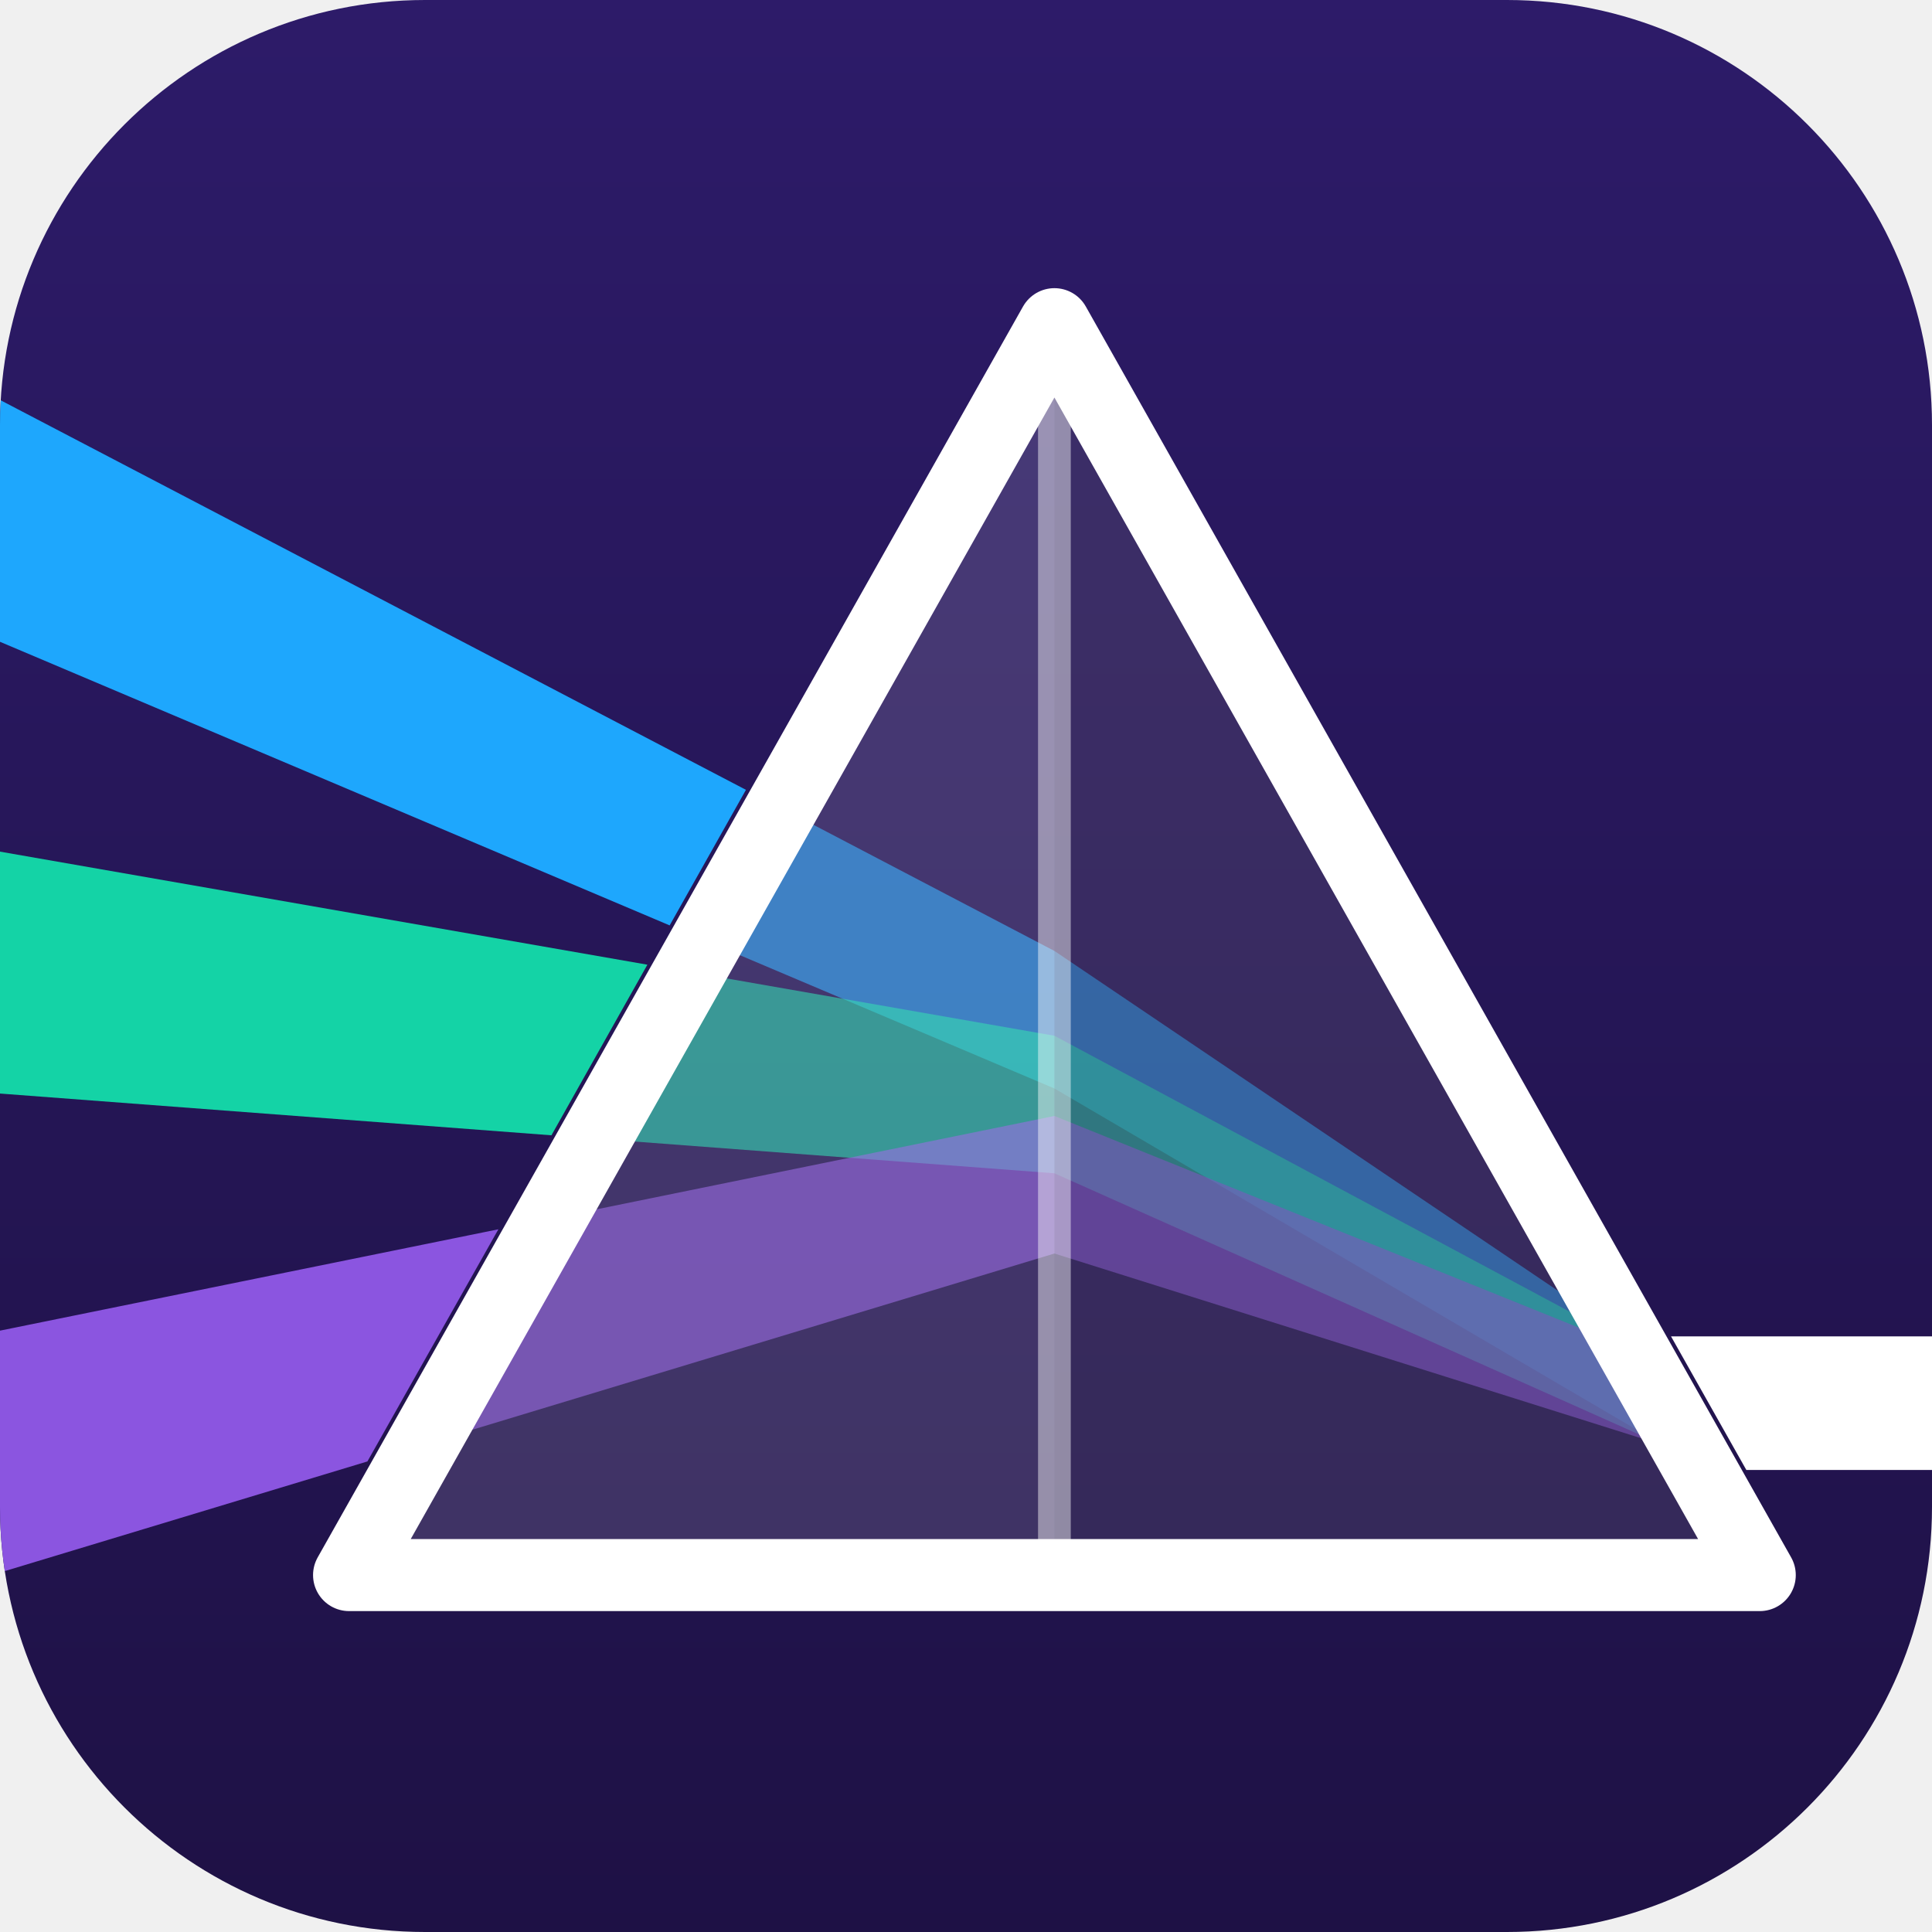
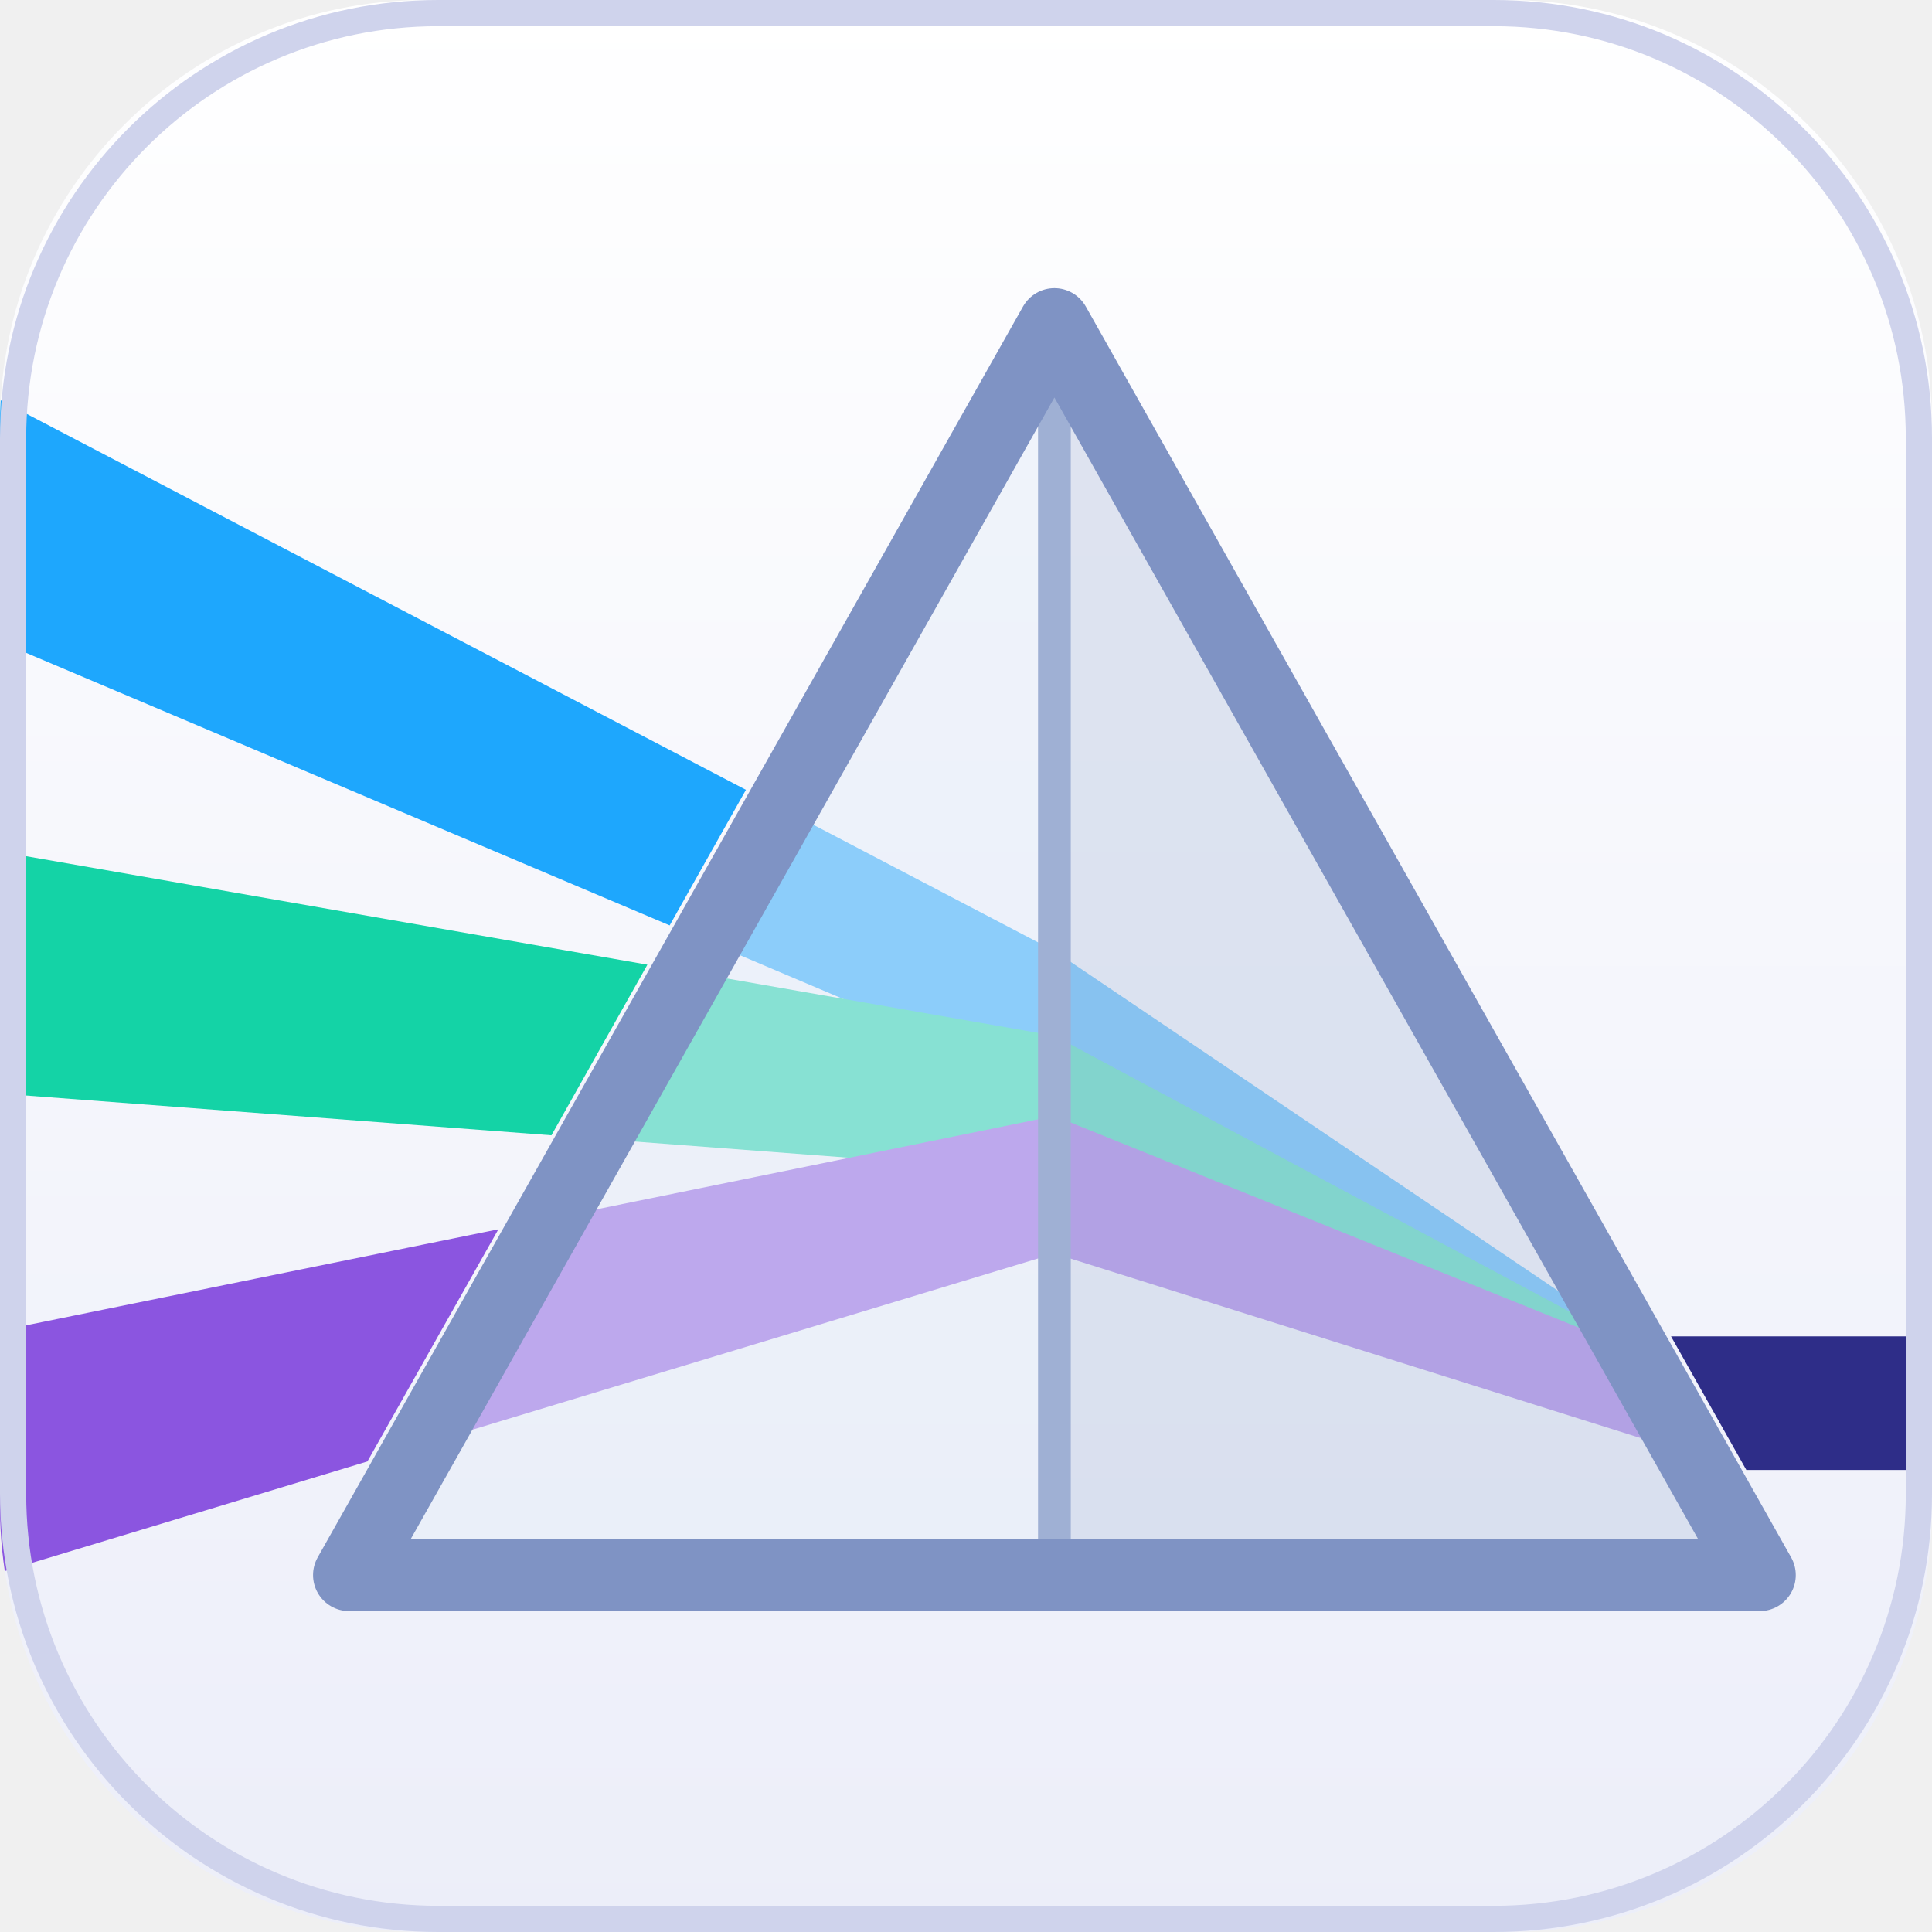
<svg xmlns="http://www.w3.org/2000/svg" viewBox="180 185 590 590">
  <defs>
    <clipPath id="tile">
      <rect x="180" y="185" width="590" height="590" rx="129.8" />
    </clipPath>
    <linearGradient id="bg" x1="0" x2="0" y1="0" y2="1">
-       <stop offset="0" stop-color="#2d1b69" />
-       <stop offset="1" stop-color="#1e1145" />
+       <stop offset="0" stop-color="#ffffff" />
+       <stop offset="1" stop-color="#eceef9" />
    </linearGradient>
  </defs>
  <g clip-path="url(#tile)">
    <rect x="180" y="185" width="590" height="590" fill="url(#bg)" />
    <path d="M108.0 269.5 L407.8 426.2 L384.5 467.6 L108.0 350.5 Z" fill="#1ea7fd" />
-     <path d="M418.7 431.8 L502.0 475.4 L687.8 600.8 L687.8 626.3 L502.0 517.4 L395.8 472.4 Z" fill="#1ea7fd" fill-opacity="0.6" />
+     <path d="M418.7 431.8 L502.0 475.4 L687.8 600.8 L687.8 626.3 L502.0 517.4 L395.8 472.4 Z" fill="#1ea7fd" />
    <path d="M108.0 432.5 L377.7 479.6 L348.4 531.7 L108.0 513.5 Z" fill="#14d3a6" />
-     <path d="M390.5 481.8 L502.0 501.3 L687.8 600.8 L687.8 626.3 L502.0 543.3 L361.8 532.7 Z" fill="#14d3a6" fill-opacity="0.6" />
+     <path d="M390.5 481.8 L502.0 501.3 L687.8 600.8 L687.8 626.3 L502.0 543.3 L361.8 532.7 Z" fill="#14d3a6" />
    <path d="M108.0 606.0 L332.2 560.4 L292.2 631.3 L108.0 687.0 Z" fill="#8b55e0" />
-     <path d="M348.0 557.2 L502.0 525.8 L687.8 600.8 L687.8 626.3 L502.0 567.8 L309.1 626.2 Z" fill="#8b55e0" fill-opacity="0.6" />
-     <path d="M502.0 284.0 L717.4 666.0 L286.6 666.0 Z" fill="#ffffff" fill-opacity="0.14" />
-     <path d="M502.0 284.0 L717.4 666.0 L502.0 666.0 Z" fill="#140832" fill-opacity="0.22" />
-     <line x1="502" y1="284" x2="502" y2="666" stroke="#ffffff" stroke-opacity="0.45" stroke-width="10" />
-     <path d="M502.0 284.0 L717.4 666.0 L286.6 666.0 Z" fill="none" stroke="#ffffff" stroke-width="22" stroke-linejoin="round" />
-     <path d="M690.3 593.1 L780.0 593.1 L780.0 633.9 L713.3 633.9 Z" fill="#ffffff" />
+     <path d="M348.0 557.2 L502.0 525.8 L687.8 600.8 L687.8 626.3 L502.0 567.8 L309.1 626.2 Z" fill="#8b55e0" />
+     <path d="M502.0 284.0 L717.4 666.0 L286.6 666.0 Z" fill="#e6ecf7" fill-opacity="0.55" />
+     <path d="M502.0 284.0 L717.4 666.0 L502.0 666.0 Z" fill="#5d6f9e" fill-opacity="0.12" />
+     <line x1="502" y1="284" x2="502" y2="666" stroke="#9fb0d4" stroke-width="10" />
+     <path d="M502.0 284.0 L717.4 666.0 L286.6 666.0 Z" fill="none" stroke="#7f93c4" stroke-width="22" stroke-linejoin="round" />
+     <path d="M690.3 593.1 L780.0 593.1 L780.0 633.9 L713.3 633.9 Z" fill="#2e2d88" />
  </g>
+   <rect x="184" y="189" width="582" height="582" rx="129.8" fill="none" stroke="#cfd3ec" stroke-width="8" />
</svg>
